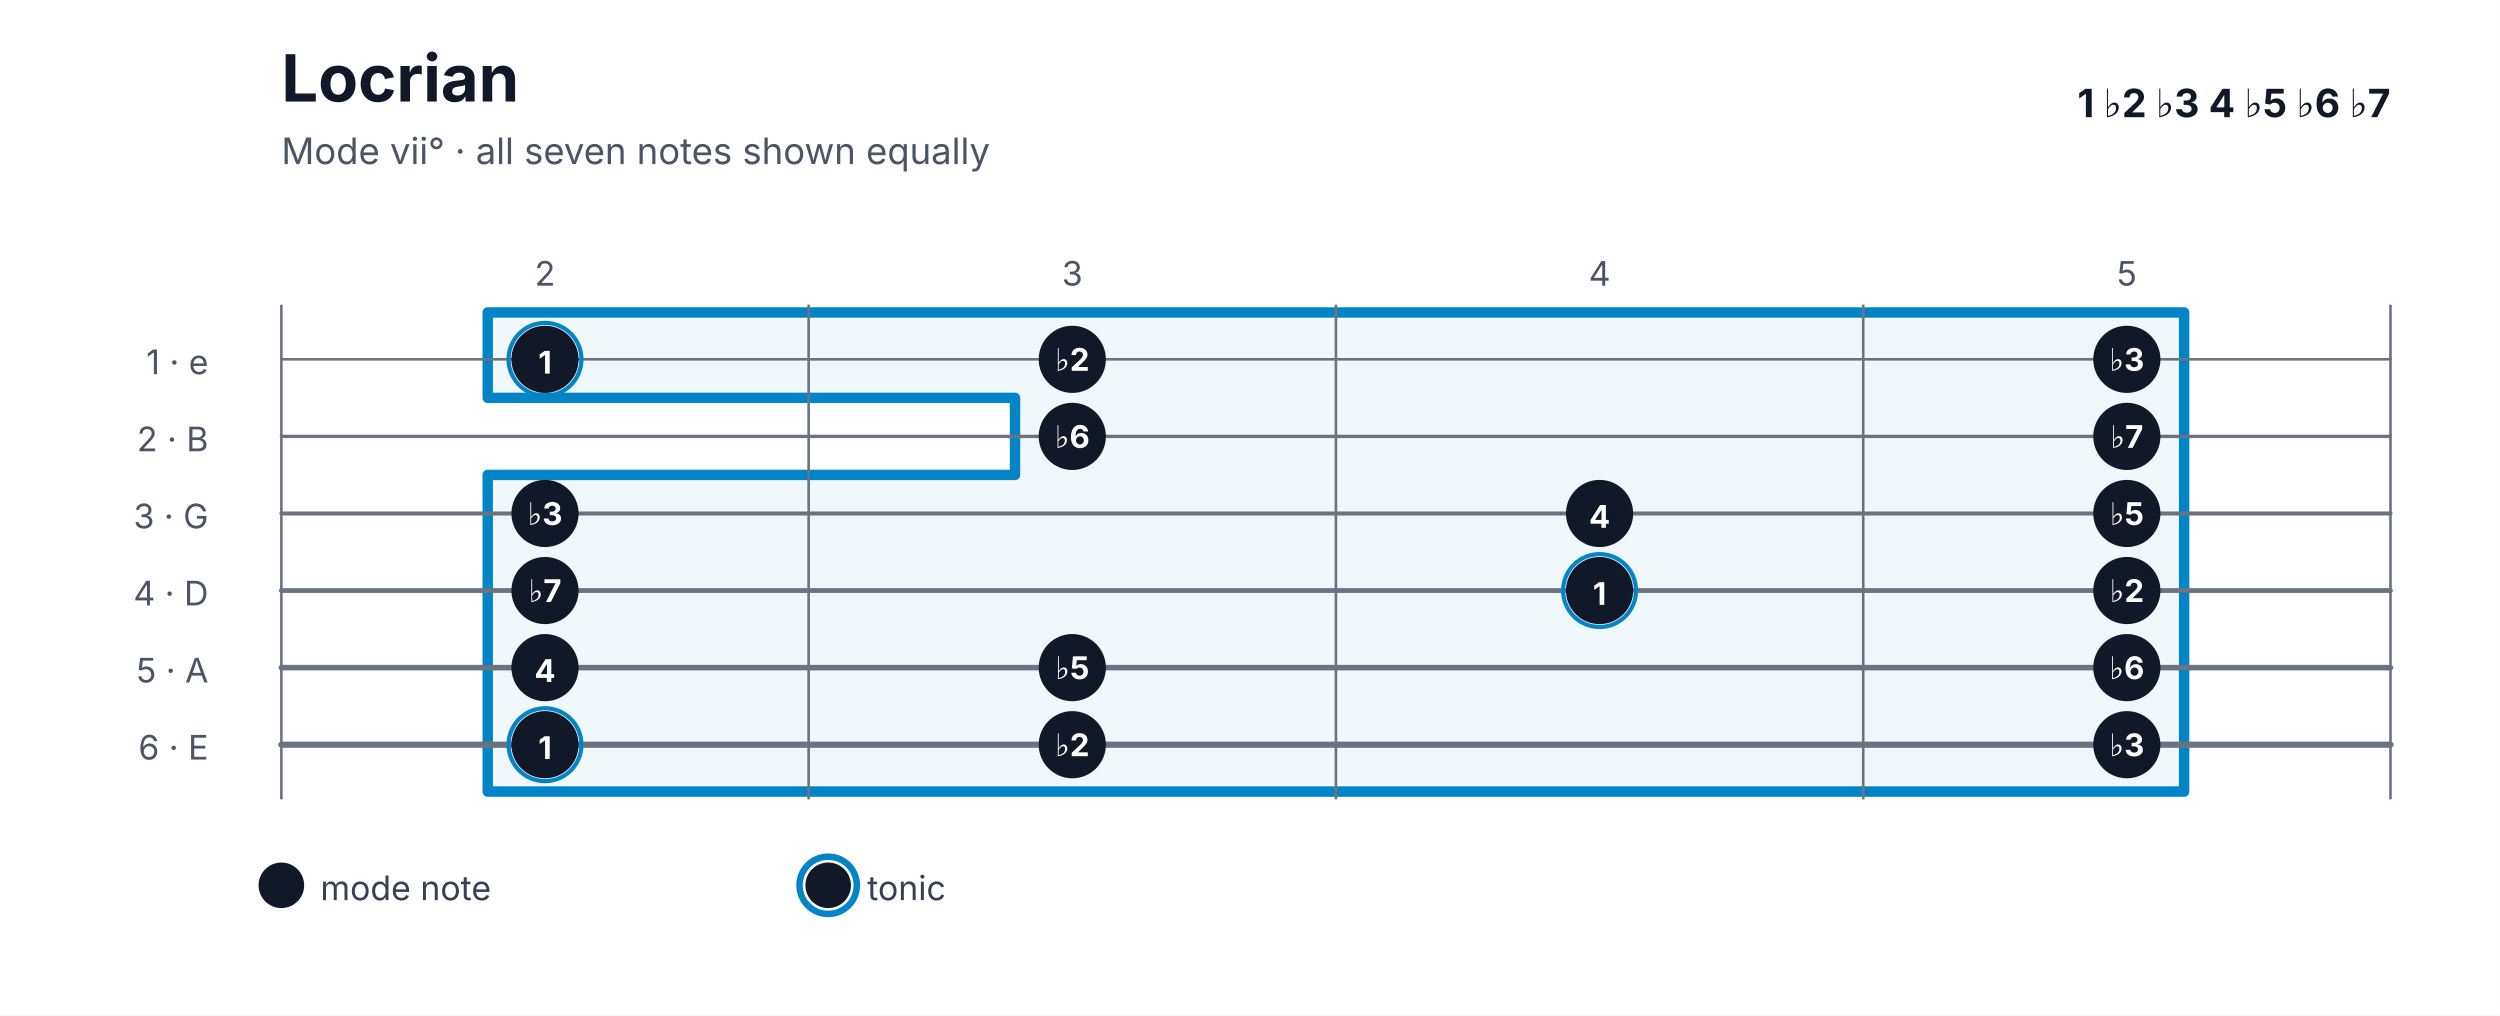
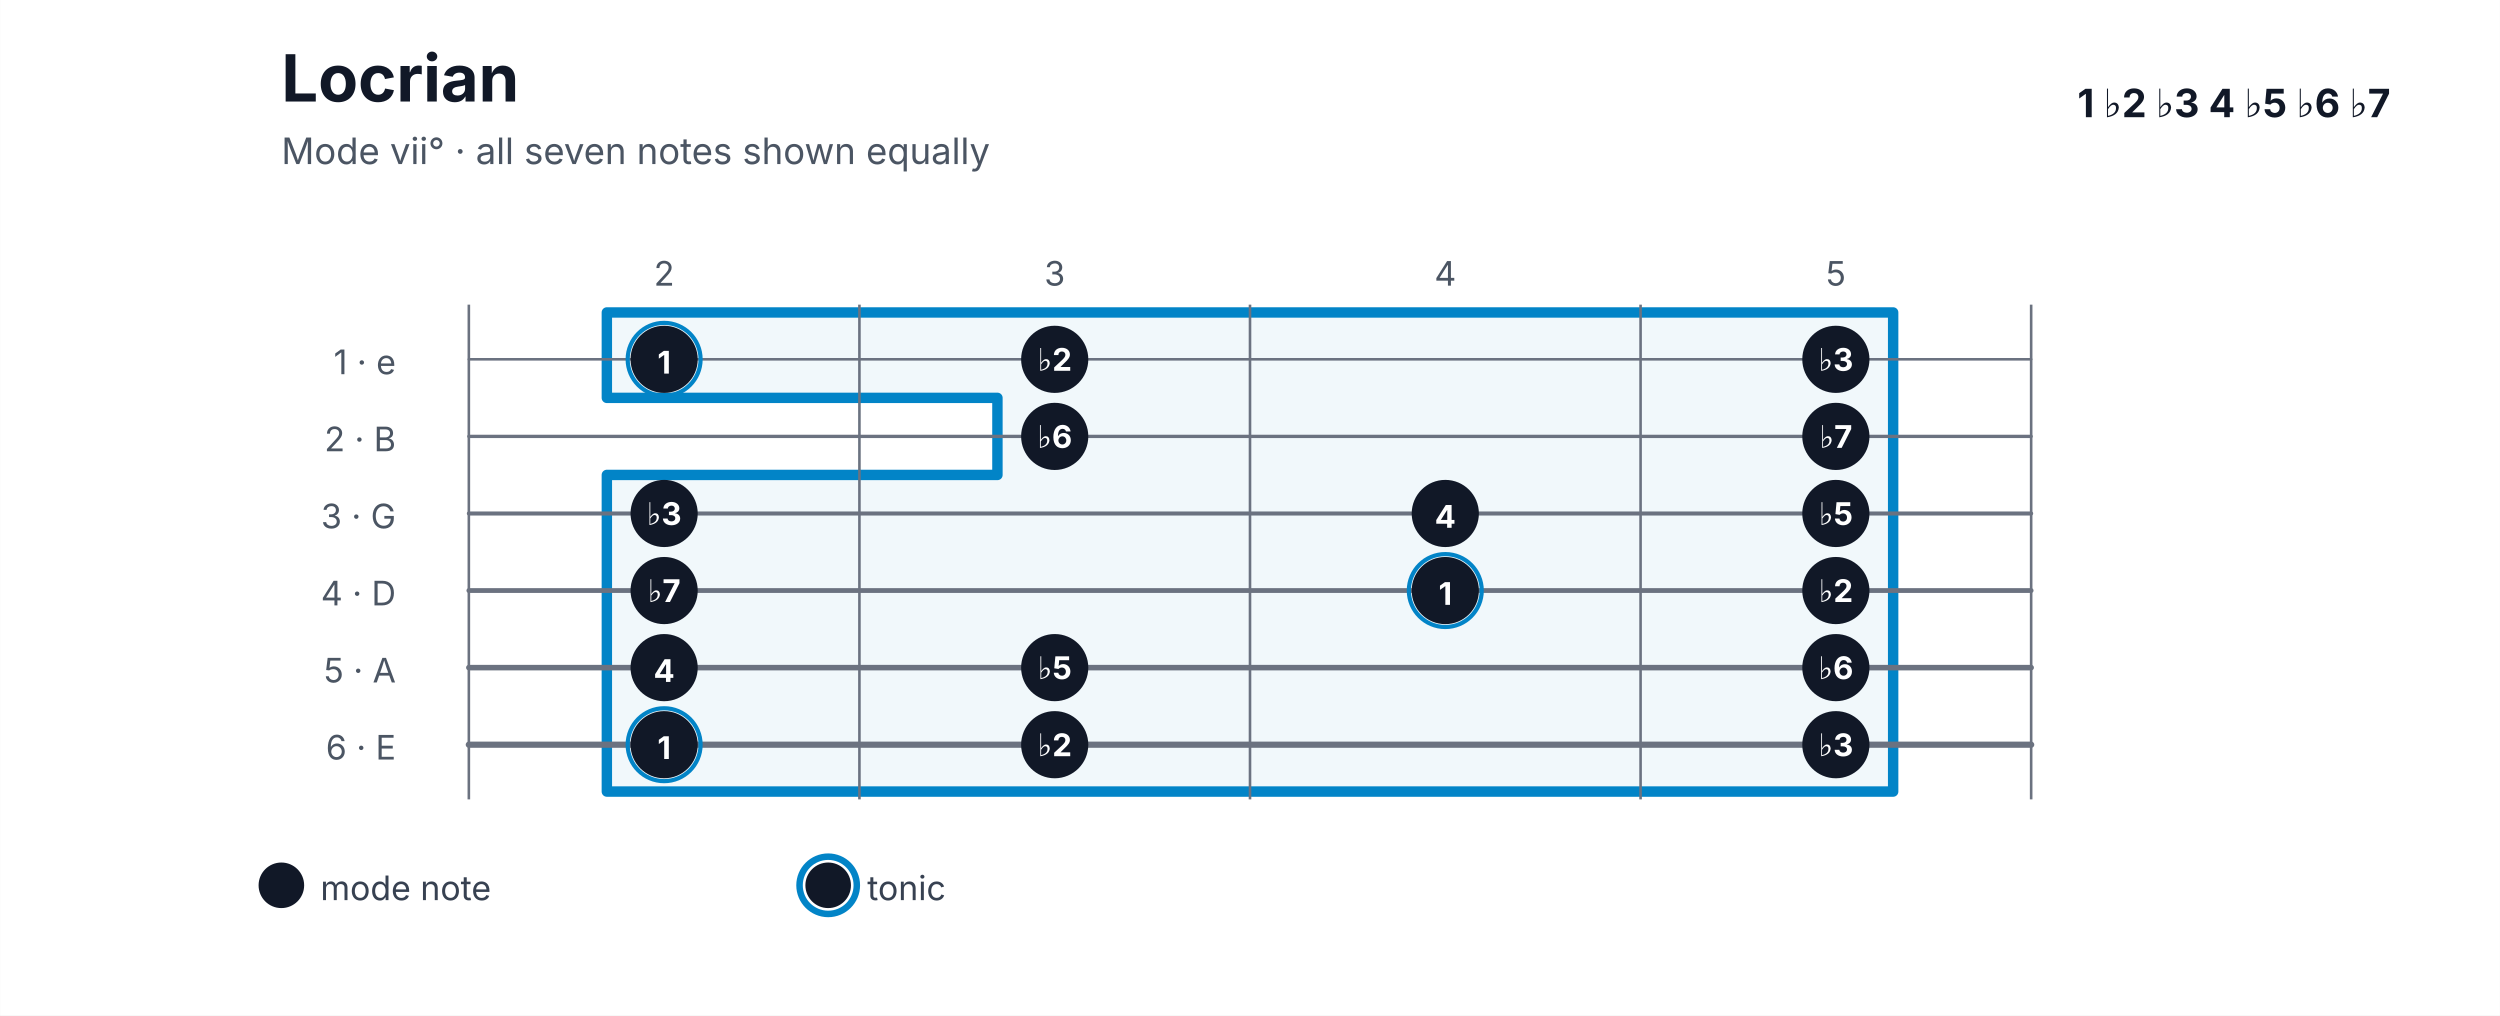
- <svg xmlns="http://www.w3.org/2000/svg" width="10in" height="4.062in" viewBox="0 0 960 390" role="img" aria-labelledby="fs-locrian-full-title fs-locrian-full-desc" data-mode-id="fs-locrian" data-view="full" data-overlay="none">
+ <svg xmlns="http://www.w3.org/2000/svg" width="10in" height="4.062in" viewBox="0 0 960 390" role="img" aria-labelledby="fs-locrian-full-title fs-locrian-full-desc" data-mode-id="fs-locrian" data-view="full" data-overlay="none" data-fret-spacing="compact">
  <style>
        svg{background:#fff;color:#111827;font-family:Inter,Segoe UI,Arial,sans-serif;text-rendering:geometricPrecision}
        text{fill:#111827}
        .diagram-title{font-size:25px;font-weight:700}.subtitle{font-size:14px;fill:#4b5563}.formula{font-size:15px;font-weight:650;text-anchor:end}
        .fret,.string{stroke:#6b7280;vector-effect:non-scaling-stroke}.fret{stroke-width:1px}.string{stroke-linecap:round}
        .fret-label,.string-label{font-size:13px;fill:#4b5563;text-anchor:middle;dominant-baseline:middle}
        .string-label{text-anchor:end}.position-outline{fill-opacity:.055;stroke-width:4;stroke-linejoin:round;vector-effect:non-scaling-stroke}
        .marker-disc{stroke:#111827;stroke-width:1.8;vector-effect:non-scaling-stroke}.core .marker-disc,.equal .marker-disc{fill:#111827}.optional .marker-disc{fill:#fff}
        .marker-label{font-size:12px;font-weight:700;text-anchor:middle;dominant-baseline:middle;pointer-events:none}.core .marker-label,.equal .marker-label{fill:#fff}.optional .marker-label{fill:#111827}
        .overlay-highlight .marker-disc{stroke:#b45309;stroke-width:4}
        .tonic-ring{fill:none;stroke-width:1.6;vector-effect:non-scaling-stroke}
        .legend-core,.legend-equal{fill:#111827;stroke:#111827;stroke-width:1.5}.legend-optional{fill:#fff;stroke:#111827;stroke-width:1.8}.legend-tonic{fill:none;stroke-width:2.5}.legend-overlay{fill:#111827;stroke:#b45309;stroke-width:4}
        .legend-text{font-size:13px;fill:#374151;dominant-baseline:middle}.overlay-caption{font-size:13px;font-weight:650;fill:#92400e}
      </style>
  <rect width="960" height="390" fill="#fff" />
  <text class="diagram-title" x="108" y="39">Locrian</text>
  <text class="subtitle" x="108" y="63">Mode vii° · all seven notes shown equally</text>
  <text class="formula" x="918" y="45">1  ♭2  ♭3  4  ♭5  ♭6  ♭7</text>
-   <path class="position-outline" style="fill:#0284c7;stroke:#0284c7" d="M 187.25 120 L 838.75 120 L 838.75 152.8 L 838.75 152.8 L 838.75 182.4 L 838.75 182.4 L 838.75 212 L 838.75 212 L 838.75 241.6 L 838.75 241.6 L 838.75 271.2 L 838.75 271.2 L 838.75 304 L 187.25 304 L 187.25 271.2 L 187.25 271.2 L 187.25 241.6 L 187.25 241.6 L 187.25 212 L 187.25 212 L 187.25 182.4 L 389.75 182.4 L 389.75 152.8 L 187.25 152.8 Z" />
-   <line class="fret" x1="108" y1="117" x2="108" y2="307" />
-   <line class="fret" x1="310.5" y1="117" x2="310.5" y2="307" />
-   <line class="fret" x1="513" y1="117" x2="513" y2="307" />
-   <line class="fret" x1="715.5" y1="117" x2="715.5" y2="307" />
-   <line class="fret" x1="918" y1="117" x2="918" y2="307" />
-   <line class="string" style="stroke-width:1.00px" x1="108" y1="138" x2="918" y2="138" />
-   <text class="string-label" x="80" y="139">1 · e</text>
-   <line class="string" style="stroke-width:1.28px" x1="108" y1="167.6" x2="918" y2="167.6" />
-   <text class="string-label" x="80" y="168.6">2 · B</text>
-   <line class="string" style="stroke-width:1.56px" x1="108" y1="197.2" x2="918" y2="197.2" />
-   <text class="string-label" x="80" y="198.2">3 · G</text>
-   <line class="string" style="stroke-width:1.84px" x1="108" y1="226.8" x2="918" y2="226.8" />
-   <text class="string-label" x="80" y="227.8">4 · D</text>
-   <line class="string" style="stroke-width:2.12px" x1="108" y1="256.4" x2="918" y2="256.4" />
-   <text class="string-label" x="80" y="257.4">5 · A</text>
-   <line class="string" style="stroke-width:2.40px" x1="108" y1="286" x2="918" y2="286" />
-   <text class="string-label" x="80" y="287">6 · E</text>
-   <text class="fret-label" x="209.25" y="105">2</text>
-   <text class="fret-label" x="411.75" y="105">3</text>
-   <text class="fret-label" x="614.25" y="105">4</text>
-   <text class="fret-label" x="816.75" y="105">5</text>
-   <g class="marker equal tonic" transform="translate(209.25 138)">
+   <path class="position-outline" style="fill:#0284c7;stroke:#0284c7" d="M 233 120 L 727 120 L 727 152.8 L 727 152.8 L 727 182.4 L 727 182.4 L 727 212 L 727 212 L 727 241.6 L 727 241.6 L 727 271.2 L 727 271.2 L 727 304 L 233 304 L 233 271.2 L 233 271.2 L 233 241.6 L 233 241.6 L 233 212 L 233 212 L 233 182.4 L 383 182.4 L 383 152.8 L 233 152.8 Z" />
+   <line class="fret" x1="180" y1="117" x2="180" y2="307" />
+   <line class="fret" x1="330" y1="117" x2="330" y2="307" />
+   <line class="fret" x1="480" y1="117" x2="480" y2="307" />
+   <line class="fret" x1="630" y1="117" x2="630" y2="307" />
+   <line class="fret" x1="780" y1="117" x2="780" y2="307" />
+   <line class="string" style="stroke-width:1.00px" x1="180" y1="138" x2="780" y2="138" />
+   <text class="string-label" x="152" y="139">1 · e</text>
+   <line class="string" style="stroke-width:1.28px" x1="180" y1="167.6" x2="780" y2="167.6" />
+   <text class="string-label" x="152" y="168.6">2 · B</text>
+   <line class="string" style="stroke-width:1.56px" x1="180" y1="197.2" x2="780" y2="197.2" />
+   <text class="string-label" x="152" y="198.2">3 · G</text>
+   <line class="string" style="stroke-width:1.84px" x1="180" y1="226.8" x2="780" y2="226.8" />
+   <text class="string-label" x="152" y="227.8">4 · D</text>
+   <line class="string" style="stroke-width:2.12px" x1="180" y1="256.4" x2="780" y2="256.4" />
+   <text class="string-label" x="152" y="257.4">5 · A</text>
+   <line class="string" style="stroke-width:2.40px" x1="180" y1="286" x2="780" y2="286" />
+   <text class="string-label" x="152" y="287">6 · E</text>
+   <text class="fret-label" x="255" y="105">2</text>
+   <text class="fret-label" x="405" y="105">3</text>
+   <text class="fret-label" x="555" y="105">4</text>
+   <text class="fret-label" x="705" y="105">5</text>
+   <g class="marker equal tonic" transform="translate(255 138)">
    <circle class="tonic-ring" style="stroke:#0284c7" r="14" />
    <circle class="marker-disc" r="12" />
    <text class="marker-label" x="0" y="1">1</text>
  </g>
-   <g class="marker equal" transform="translate(411.75 138)">
+   <g class="marker equal" transform="translate(405 138)">
    <circle class="marker-disc" r="12" />
    <text class="marker-label" x="0" y="1">♭2</text>
  </g>
-   <g class="marker equal" transform="translate(816.75 138)">
+   <g class="marker equal" transform="translate(705 138)">
    <circle class="marker-disc" r="12" />
    <text class="marker-label" x="0" y="1">♭3</text>
  </g>
-   <g class="marker equal" transform="translate(411.75 167.6)">
+   <g class="marker equal" transform="translate(405 167.6)">
    <circle class="marker-disc" r="12" />
    <text class="marker-label" x="0" y="1">♭6</text>
  </g>
-   <g class="marker equal" transform="translate(816.75 167.6)">
+   <g class="marker equal" transform="translate(705 167.6)">
    <circle class="marker-disc" r="12" />
    <text class="marker-label" x="0" y="1">♭7</text>
  </g>
-   <g class="marker equal" transform="translate(209.25 197.2)">
+   <g class="marker equal" transform="translate(255 197.2)">
    <circle class="marker-disc" r="12" />
    <text class="marker-label" x="0" y="1">♭3</text>
  </g>
-   <g class="marker equal" transform="translate(614.25 197.2)">
+   <g class="marker equal" transform="translate(555 197.2)">
    <circle class="marker-disc" r="12" />
    <text class="marker-label" x="0" y="1">4</text>
  </g>
-   <g class="marker equal" transform="translate(816.75 197.2)">
+   <g class="marker equal" transform="translate(705 197.2)">
    <circle class="marker-disc" r="12" />
    <text class="marker-label" x="0" y="1">♭5</text>
  </g>
-   <g class="marker equal" transform="translate(209.25 226.8)">
+   <g class="marker equal" transform="translate(255 226.8)">
    <circle class="marker-disc" r="12" />
    <text class="marker-label" x="0" y="1">♭7</text>
  </g>
-   <g class="marker equal tonic" transform="translate(614.25 226.8)">
+   <g class="marker equal tonic" transform="translate(555 226.8)">
    <circle class="tonic-ring" style="stroke:#0284c7" r="14" />
    <circle class="marker-disc" r="12" />
    <text class="marker-label" x="0" y="1">1</text>
  </g>
-   <g class="marker equal" transform="translate(816.75 226.8)">
+   <g class="marker equal" transform="translate(705 226.8)">
    <circle class="marker-disc" r="12" />
    <text class="marker-label" x="0" y="1">♭2</text>
  </g>
-   <g class="marker equal" transform="translate(209.25 256.4)">
+   <g class="marker equal" transform="translate(255 256.4)">
    <circle class="marker-disc" r="12" />
    <text class="marker-label" x="0" y="1">4</text>
  </g>
-   <g class="marker equal" transform="translate(411.75 256.4)">
+   <g class="marker equal" transform="translate(405 256.4)">
    <circle class="marker-disc" r="12" />
    <text class="marker-label" x="0" y="1">♭5</text>
  </g>
-   <g class="marker equal" transform="translate(816.75 256.4)">
+   <g class="marker equal" transform="translate(705 256.4)">
    <circle class="marker-disc" r="12" />
    <text class="marker-label" x="0" y="1">♭6</text>
  </g>
-   <g class="marker equal tonic" transform="translate(209.25 286)">
+   <g class="marker equal tonic" transform="translate(255 286)">
    <circle class="tonic-ring" style="stroke:#0284c7" r="14" />
    <circle class="marker-disc" r="12" />
    <text class="marker-label" x="0" y="1">1</text>
  </g>
-   <g class="marker equal" transform="translate(411.75 286)">
+   <g class="marker equal" transform="translate(405 286)">
    <circle class="marker-disc" r="12" />
    <text class="marker-label" x="0" y="1">♭2</text>
  </g>
-   <g class="marker equal" transform="translate(816.75 286)">
+   <g class="marker equal" transform="translate(705 286)">
    <circle class="marker-disc" r="12" />
    <text class="marker-label" x="0" y="1">♭3</text>
  </g>
  <g transform="translate(108 340)">
    <g transform="translate(0 0)">
      <circle class="legend-equal" cx="0" cy="0" r="8" />
      <text class="legend-text" x="15" y="1">mode note</text>
    </g>
    <g transform="translate(210 0)">
      <circle class="legend-tonic" style="stroke:#0284c7" cx="0" cy="0" r="11" />
      <circle class="legend-core" cx="0" cy="0" r="8" />
      <text class="legend-text" x="15" y="1">tonic</text>
    </g>
  </g>
</svg>
